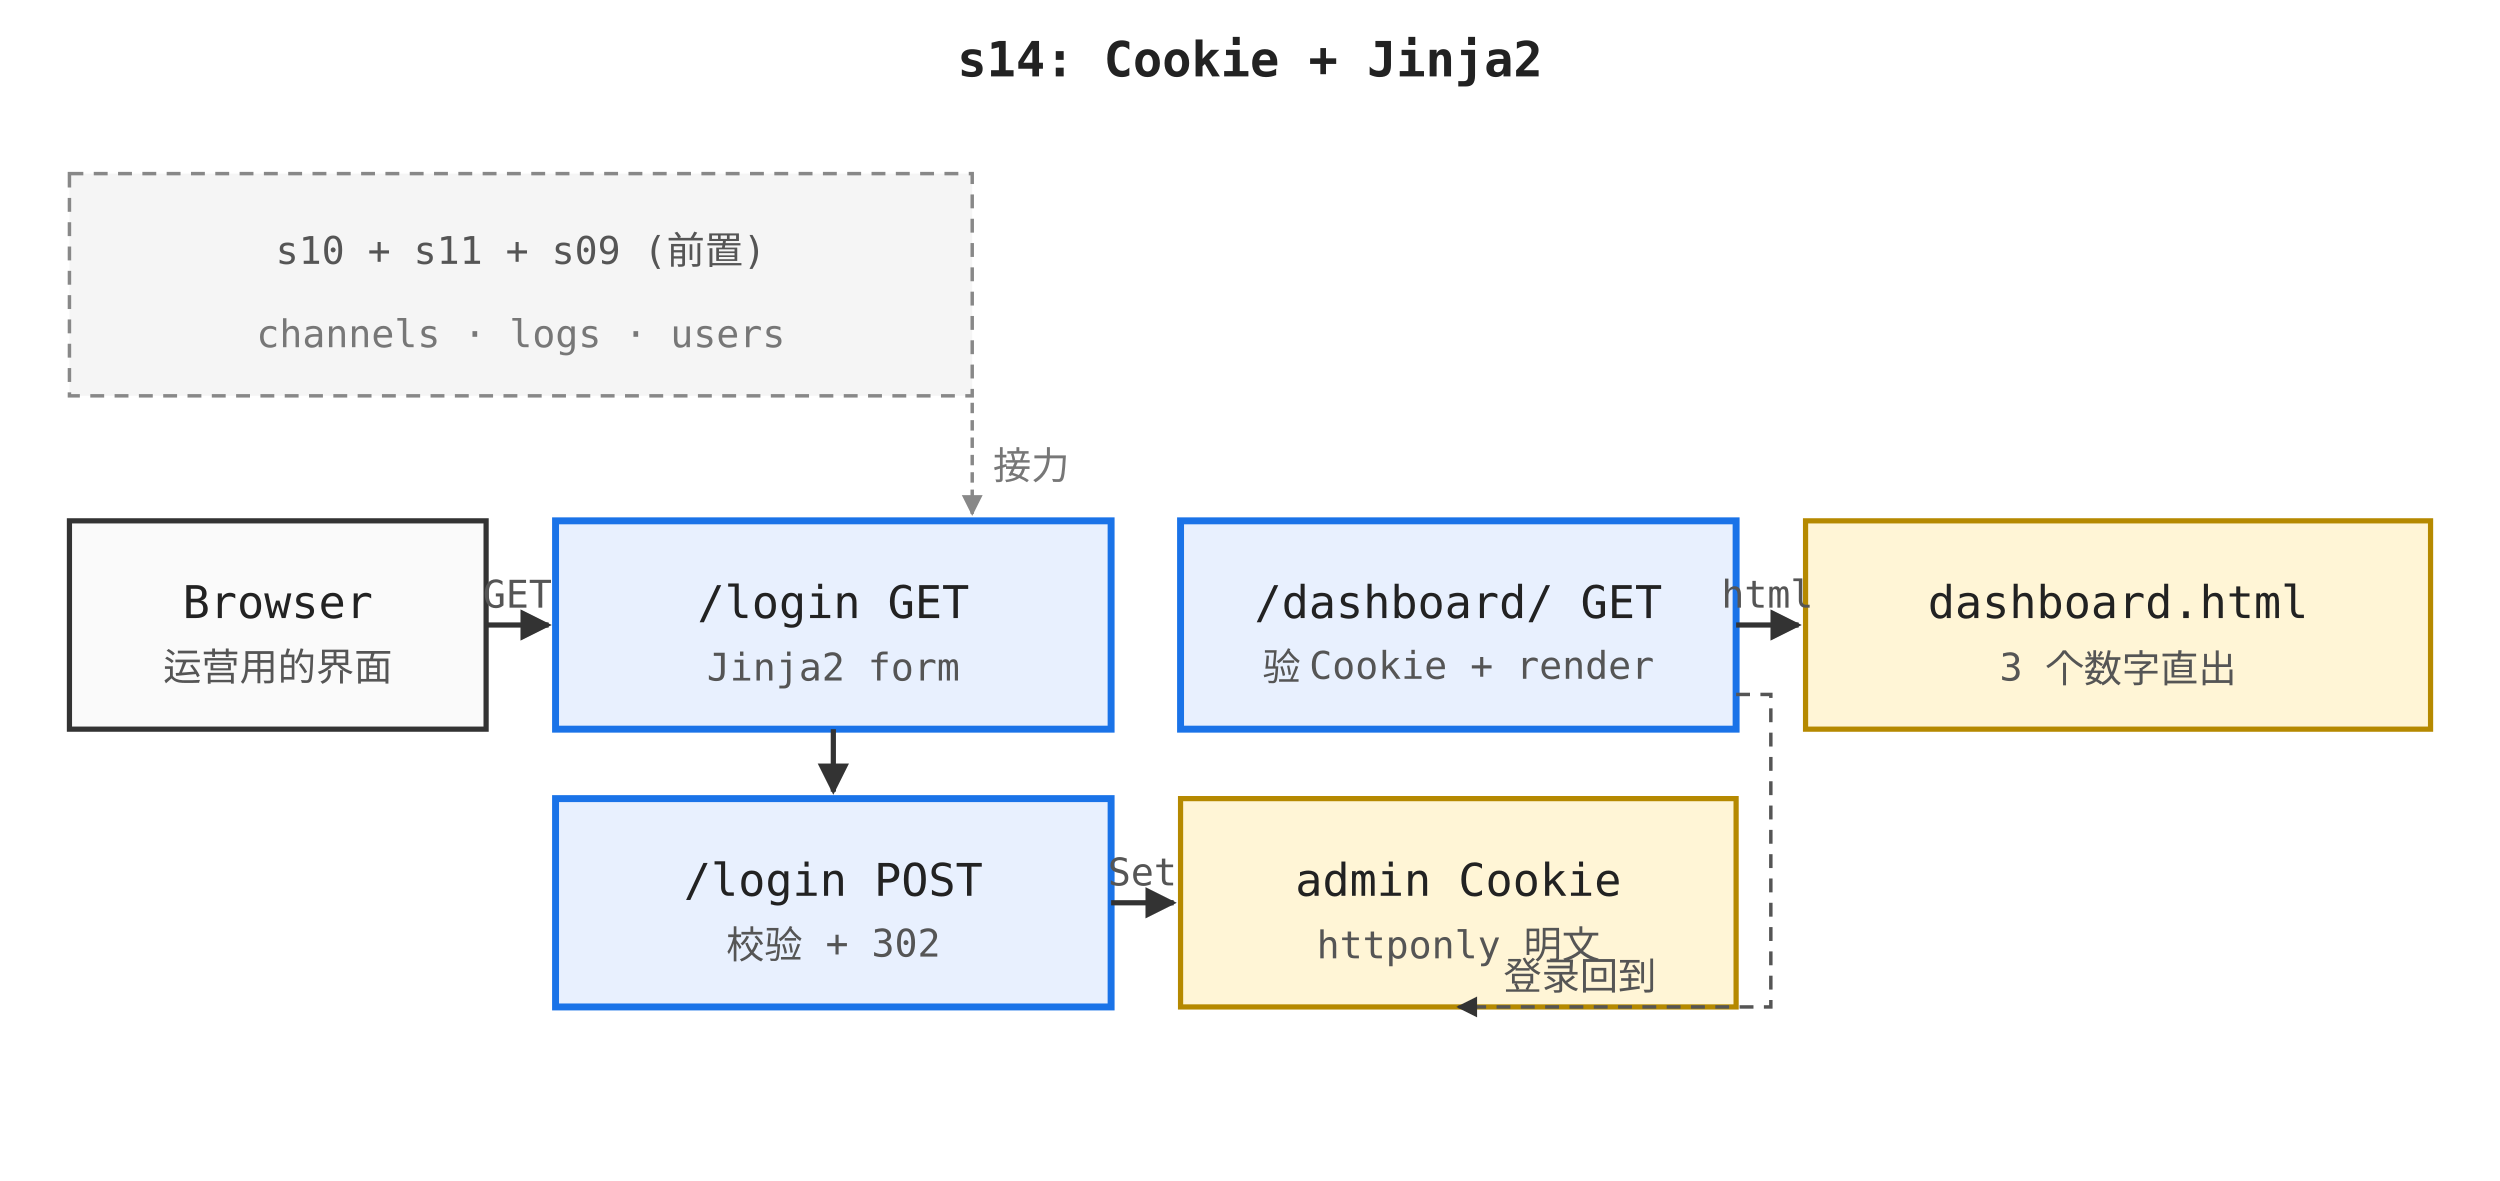
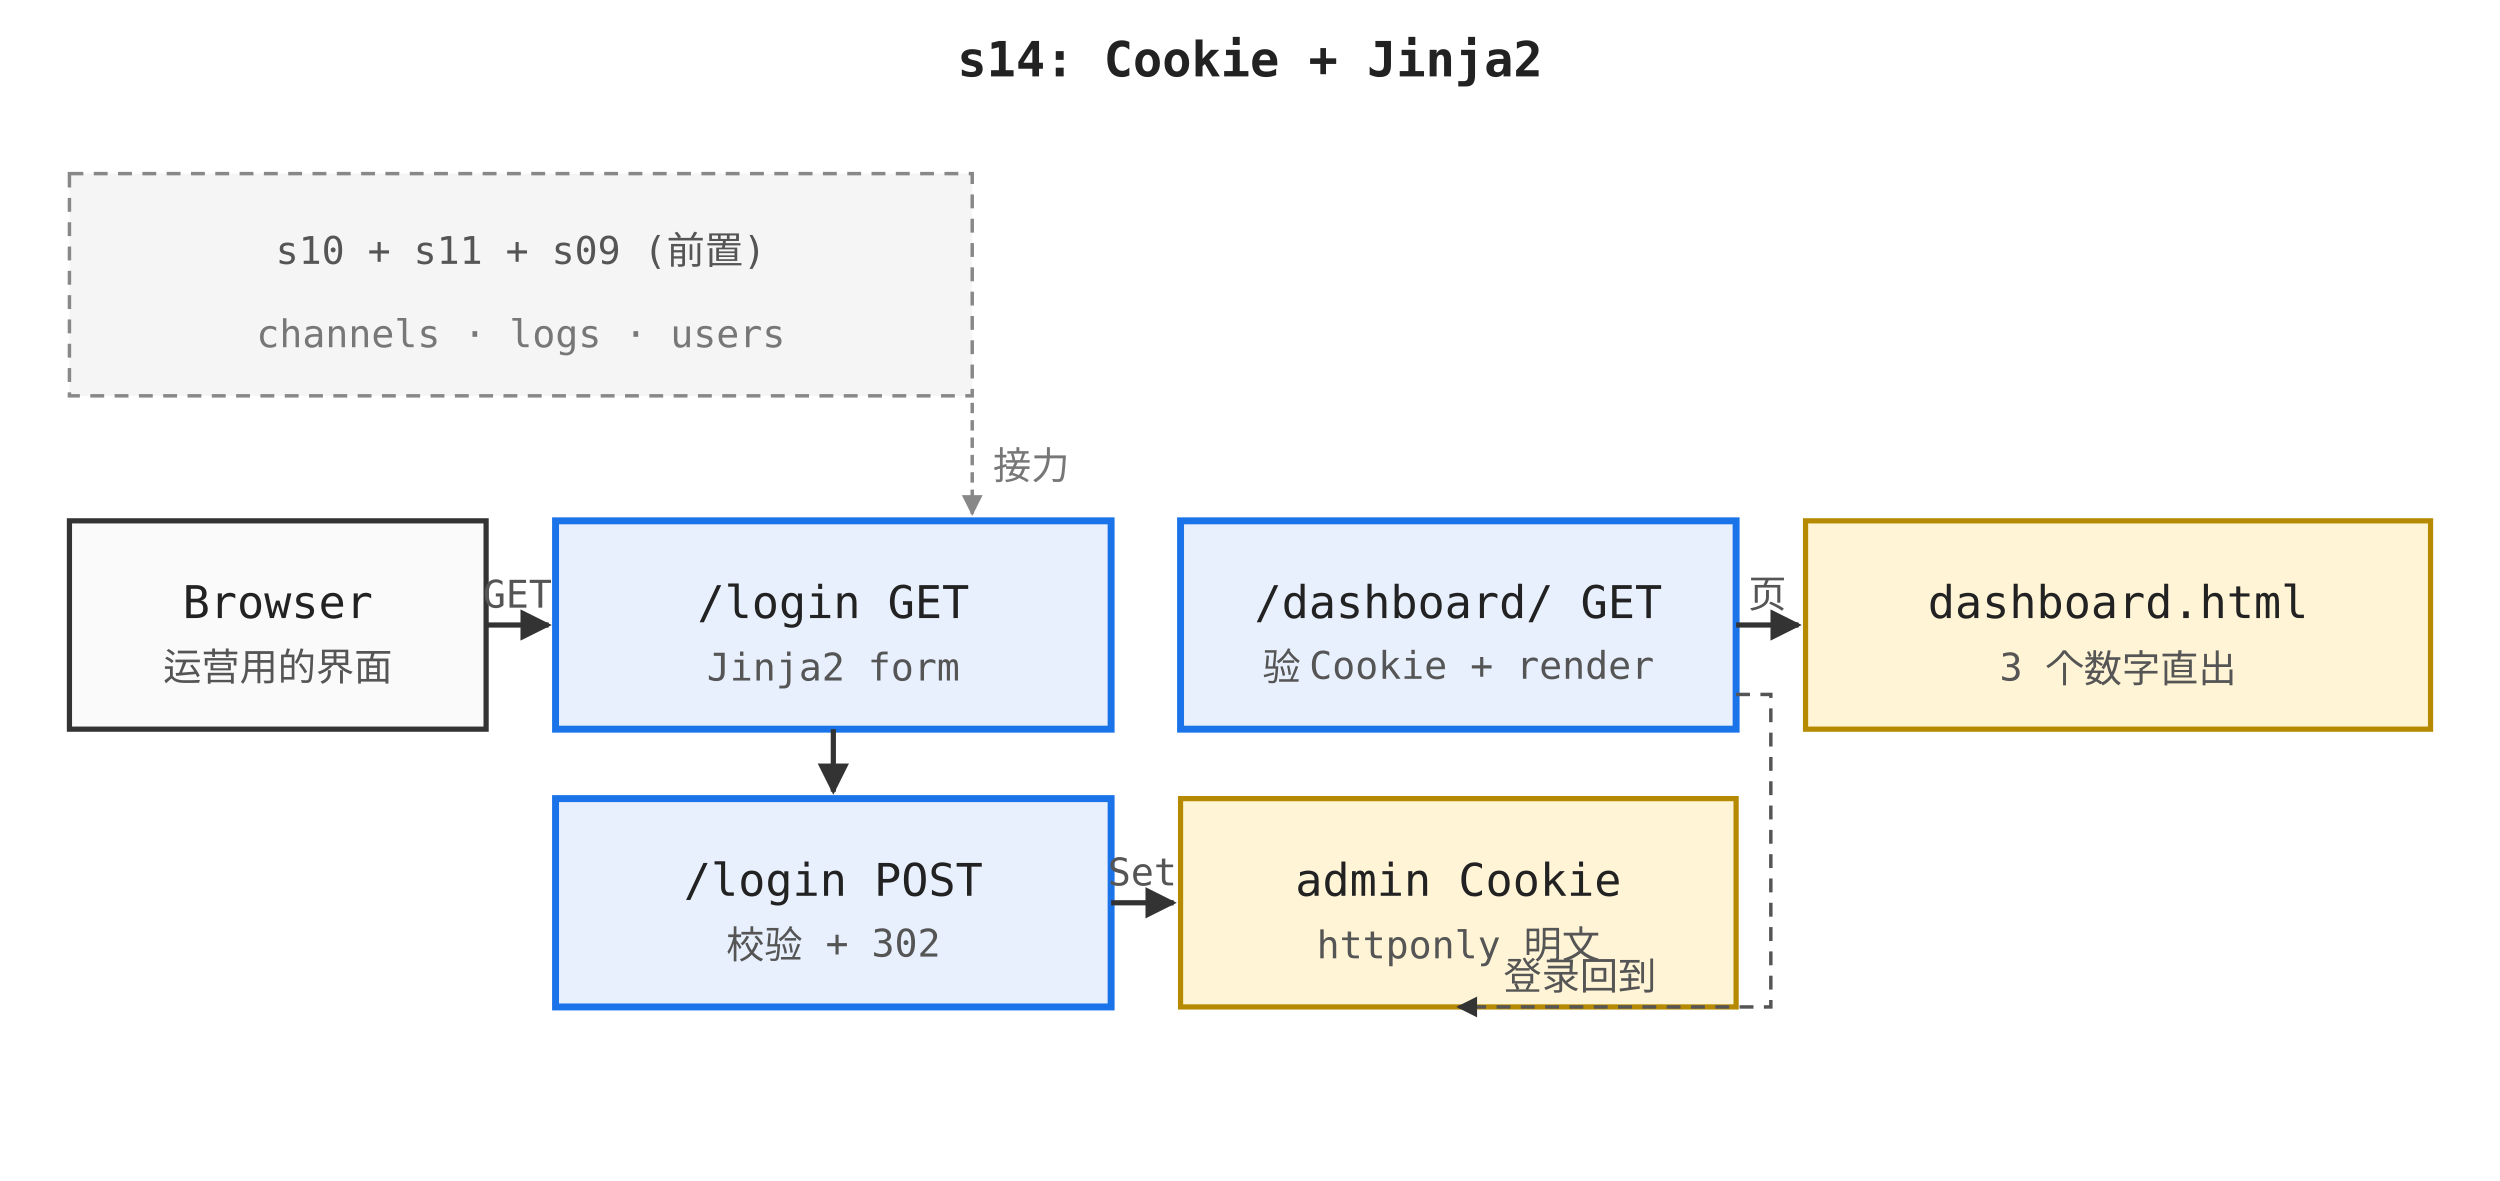
<svg xmlns="http://www.w3.org/2000/svg" viewBox="0 0 720 340" font-family="monospace">
  <style>
    .client     { fill: #fafafa; stroke: #333;    stroke-width: 1.5; }
    .gateway    { fill: #e8f0fe; stroke: #1a73e8; stroke-width: 2;   }
    .middleware { fill: #fff5d6; stroke: #b58900; stroke-width: 1.5; }
    .storage    { fill: #e6f4ea; stroke: #228b22; stroke-width: 1.5; }
    .upstream   { fill: #fce8e6; stroke: #c5221f; stroke-width: 1.5; }
    .reference  { fill: #f5f5f5; stroke: #888;    stroke-width: 1; stroke-dasharray: 4 3; }
    .title      { font-size: 14px; font-weight: bold; fill: #222; }
    .label      { font-size: 13px; fill: #222; }
    .small      { font-size: 11px; fill: #555; }
    .refsmall   { font-size: 11px; fill: #777; }
    .arrow      { stroke: #333; stroke-width: 1.5; fill: none; marker-end: url(#arrow); }
    .arrowR     { stroke: #555; stroke-width: 1;   fill: none; marker-end: url(#arrow); stroke-dasharray: 4 3; }
    .arrowRef   { stroke: #888; stroke-width: 1;   fill: none; marker-end: url(#arrowRef); stroke-dasharray: 3 2; }
  </style>
  <defs>
    <marker id="arrow" viewBox="0 0 10 10" refX="9" refY="5" markerWidth="6" markerHeight="6" orient="auto">
      <path d="M0,0 L10,5 L0,10 z" fill="#333" />
    </marker>
    <marker id="arrowRef" viewBox="0 0 10 10" refX="9" refY="5" markerWidth="6" markerHeight="6" orient="auto">
      <path d="M0,0 L10,5 L0,10 z" fill="#888" />
    </marker>
  </defs>
  <text x="360" y="22" text-anchor="middle" class="title">s14: Cookie + Jinja2</text>
  <rect class="reference" x="20" y="50" width="260" height="64" />
  <text x="150" y="76" text-anchor="middle" class="small" fill="#555">s10 + s11 + s09 (前置)</text>
  <text x="150" y="100" text-anchor="middle" class="refsmall">channels · logs · users</text>
  <rect class="client" x="20" y="150" width="120" height="60" />
  <text x="80" y="178" text-anchor="middle" class="label">Browser</text>
  <text x="80" y="196" text-anchor="middle" class="small">运营用的界面</text>
  <rect class="gateway" x="160" y="150" width="160" height="60" />
  <text x="240" y="178" text-anchor="middle" class="label">/login GET</text>
  <text x="240" y="196" text-anchor="middle" class="small">Jinja2 form</text>
  <rect class="gateway" x="160" y="230" width="160" height="60" />
  <text x="240" y="258" text-anchor="middle" class="label">/login POST</text>
  <text x="240" y="276" text-anchor="middle" class="small">校验 + 302</text>
  <rect class="middleware" x="340" y="230" width="160" height="60" />
  <text x="420" y="258" text-anchor="middle" class="label">admin Cookie</text>
  <text x="420" y="276" text-anchor="middle" class="small">httponly 明文</text>
  <rect class="gateway" x="340" y="150" width="160" height="60" />
  <text x="420" y="178" text-anchor="middle" class="label">/dashboard/ GET</text>
  <text x="420" y="196" text-anchor="middle" class="small">验 Cookie + render</text>
  <rect class="middleware" x="520" y="150" width="180" height="60" />
  <text x="610" y="178" text-anchor="middle" class="label">dashboard.html</text>
  <text x="610" y="196" text-anchor="middle" class="small">3 个数字直出</text>
  <line class="arrow" x1="140" y1="180" x2="158" y2="180" />
  <text x="149" y="175" text-anchor="middle" class="small">GET</text>
  <line class="arrow" x1="240" y1="210" x2="240" y2="228" />
  <line class="arrow" x1="320" y1="260" x2="338" y2="260" />
  <text x="329" y="255" text-anchor="middle" class="small">Set</text>
  <line class="arrow" x1="500" y1="180" x2="518" y2="180" />
-   <text x="509" y="175" text-anchor="middle" class="small">html</text>
+   <text x="509" y="175" text-anchor="middle" class="small">页</text>
  <polyline class="arrowR" points="500,200 510,200 510,290 420,290" stroke="#228b22" />
  <text x="455" y="285" text-anchor="middle" class="small" fill="#228b22">登录回到</text>
  <line class="arrowRef" x1="280" y1="116" x2="280" y2="148" />
  <text x="286" y="138" text-anchor="start" class="refsmall">接力</text>
</svg>
